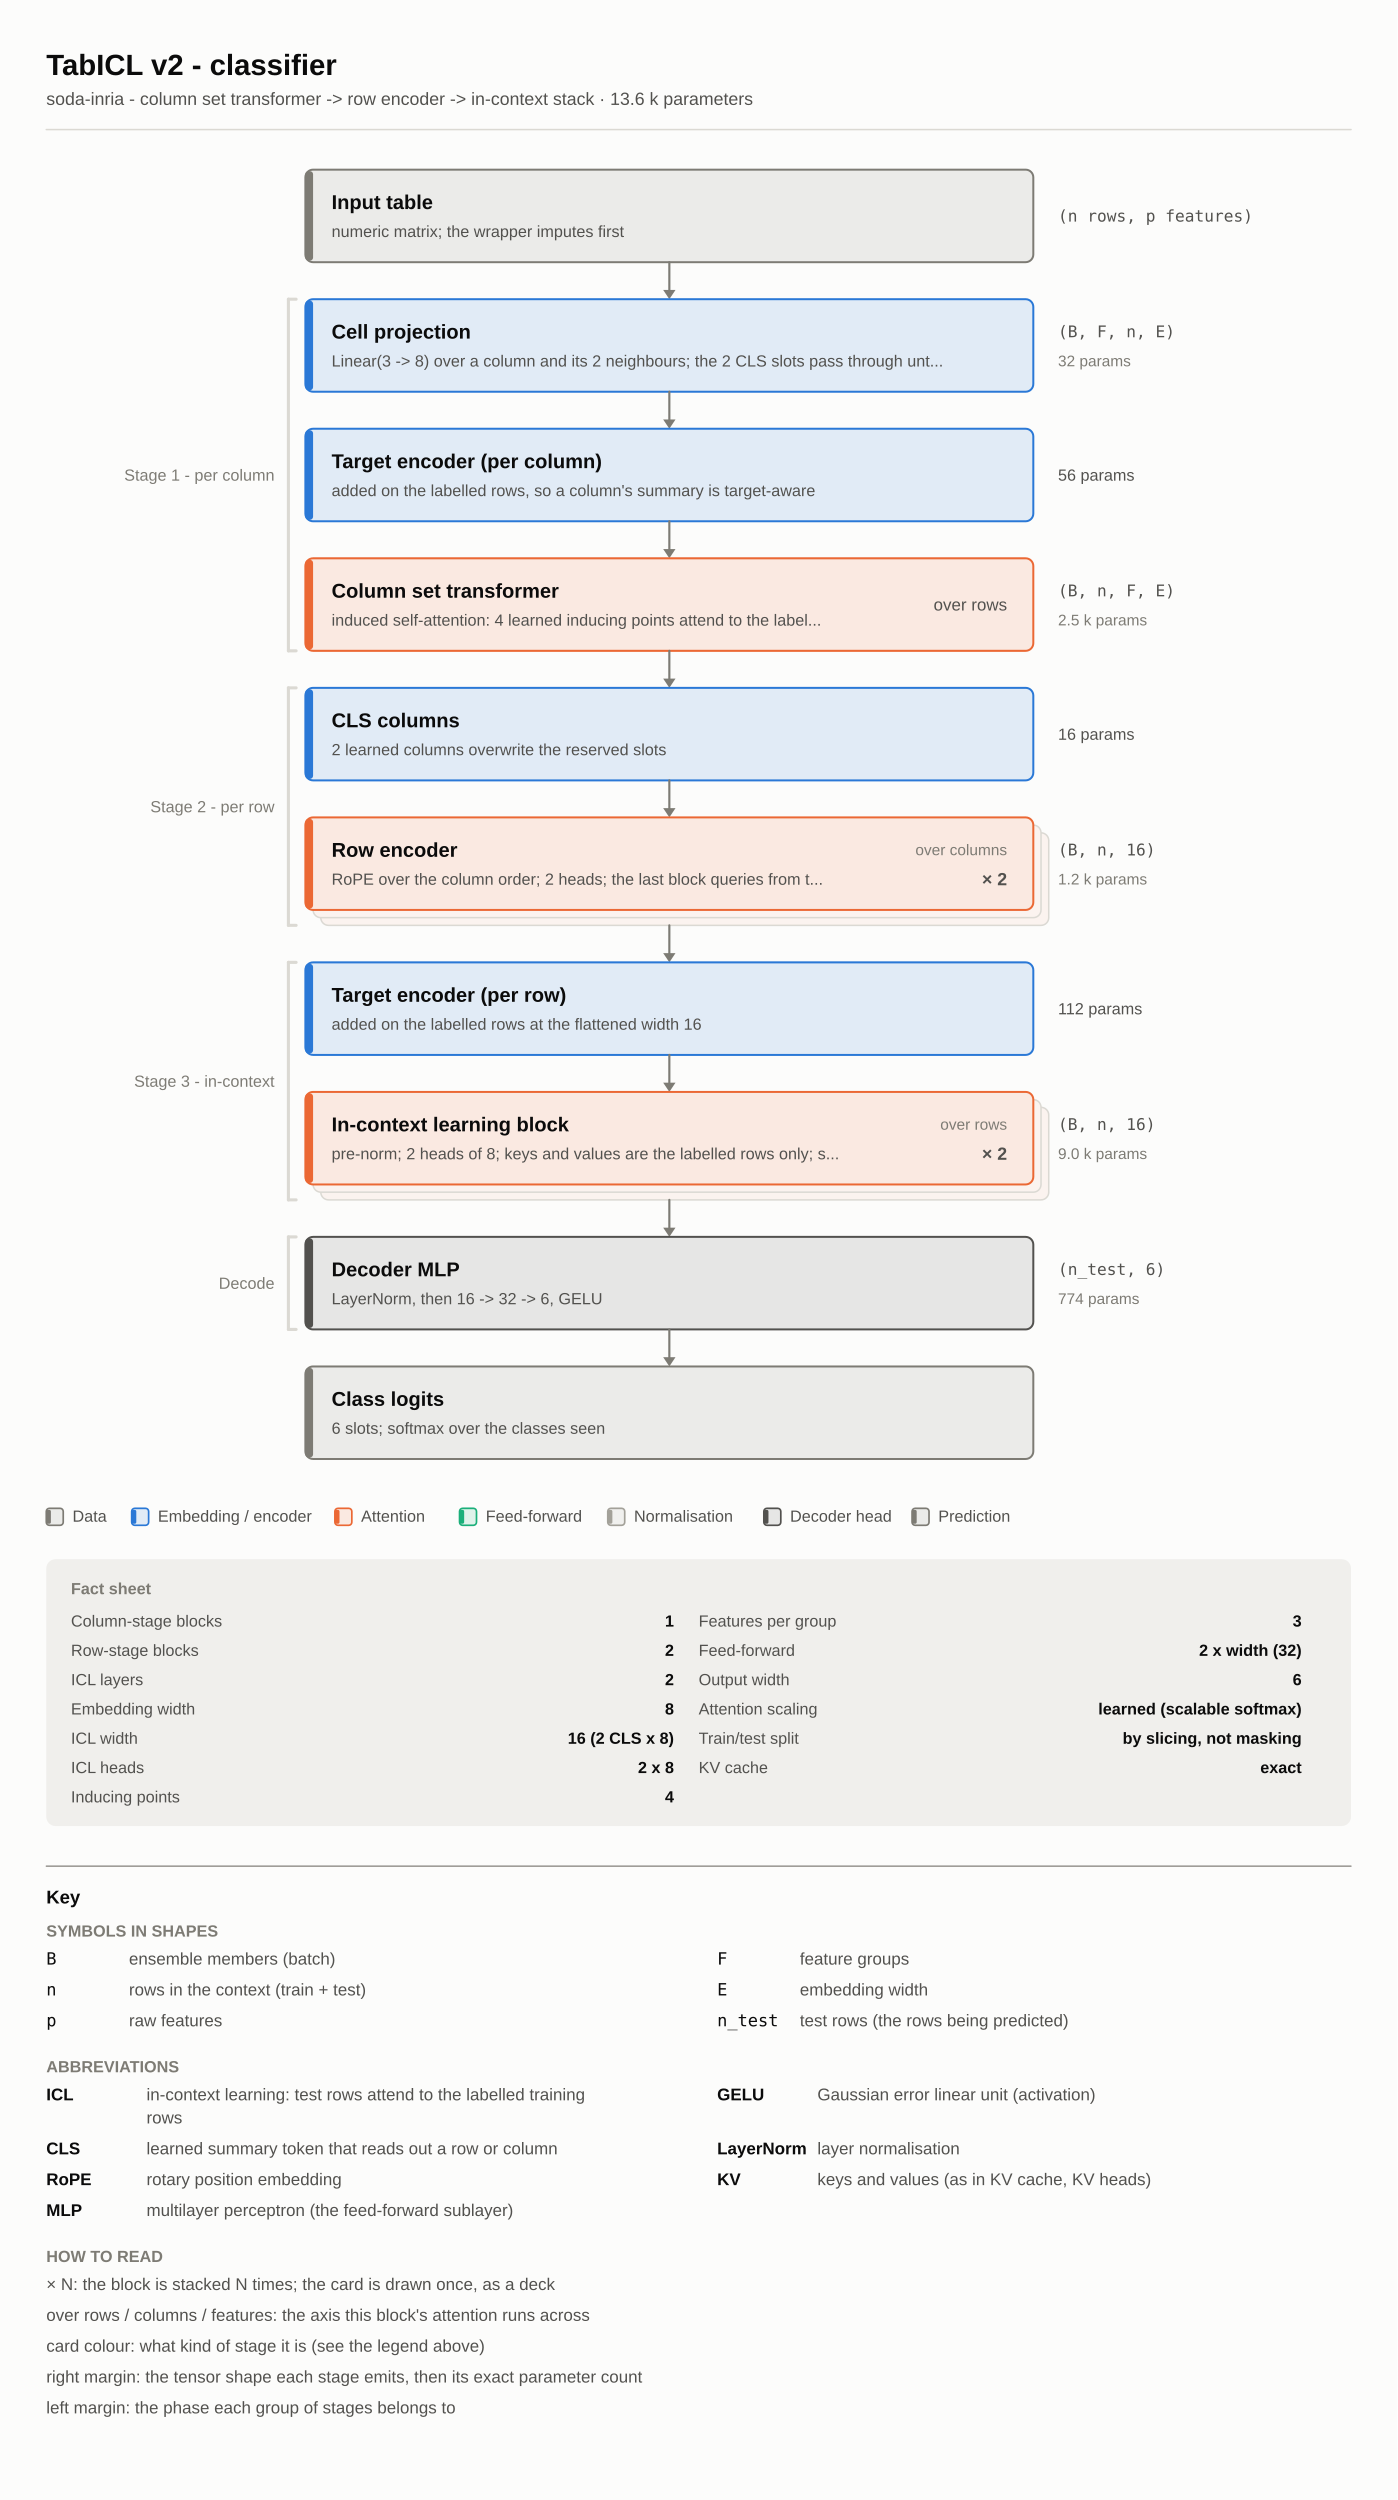
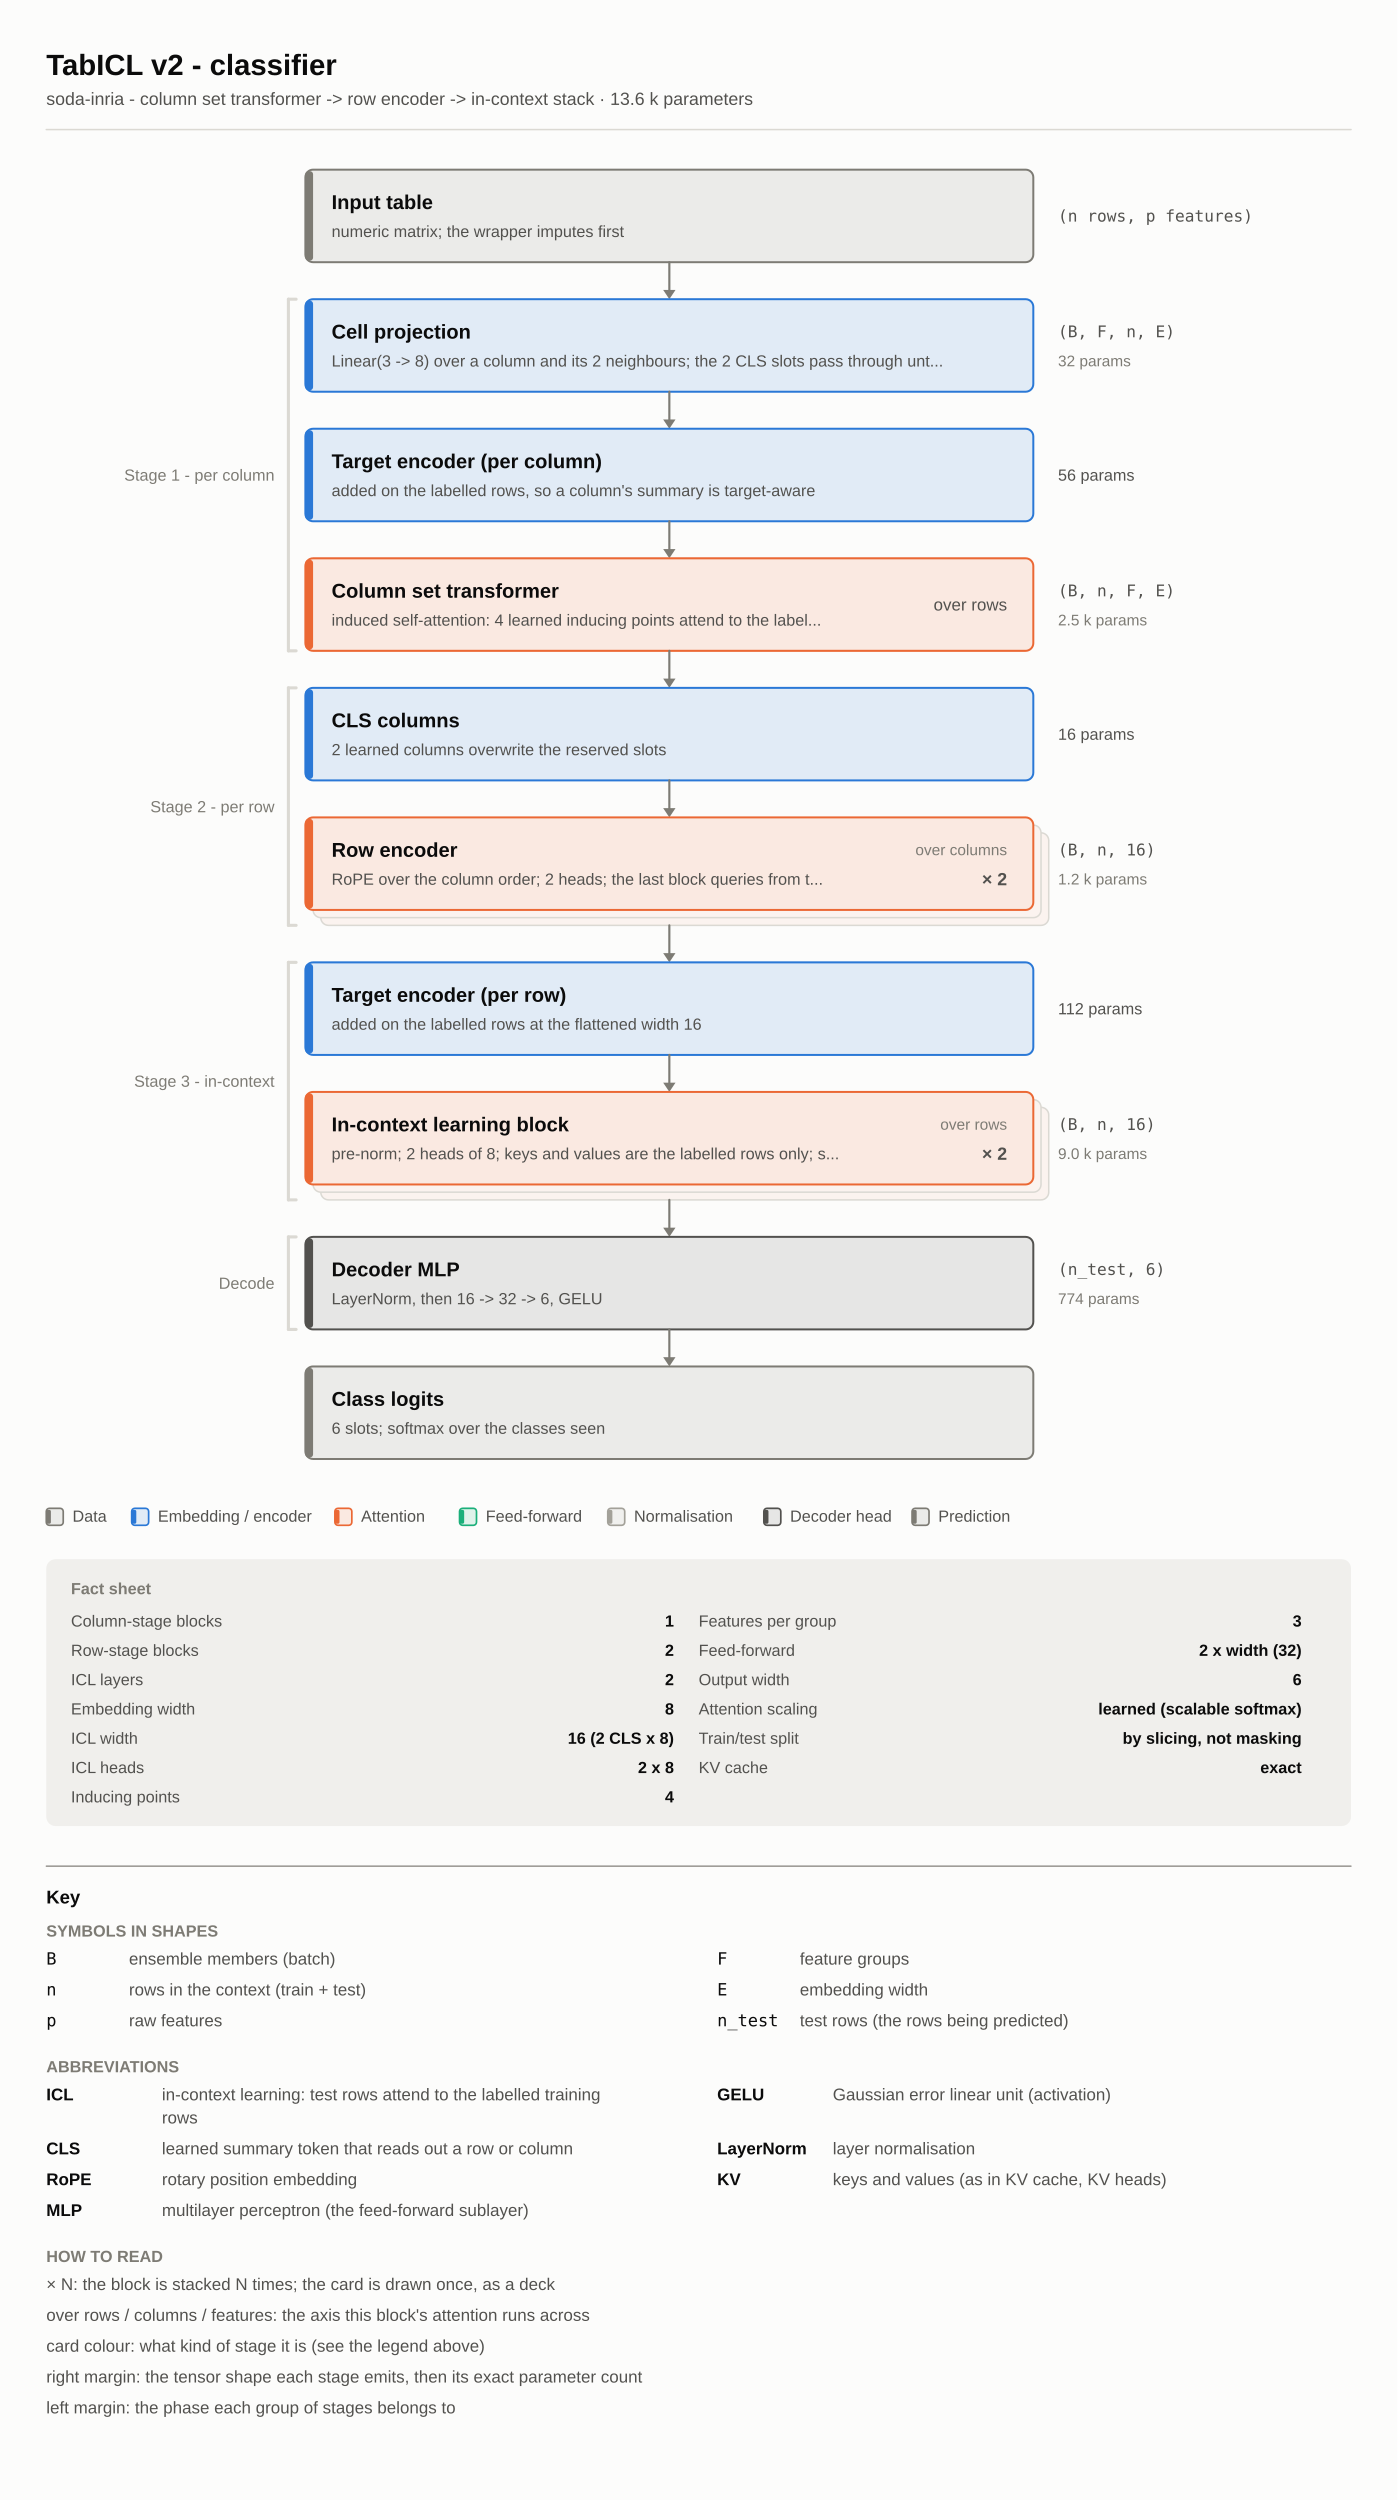
<svg xmlns="http://www.w3.org/2000/svg" width="906" height="1621" viewBox="0 0 906 1621">
  <rect width="906" height="1621" fill="#fcfcfb" />
  <text x="30" y="42" dy="0.35em" font-family="-apple-system, BlinkMacSystemFont, 'Segoe UI', 'Helvetica Neue', Arial, sans-serif" font-size="19px" font-weight="600" fill="#0b0b0b">TabICL v2 - classifier</text>
  <text x="30" y="64" dy="0.35em" font-family="-apple-system, BlinkMacSystemFont, 'Segoe UI', 'Helvetica Neue', Arial, sans-serif" font-size="11.5px" fill="#52514e">soda-inria  -  column set transformer -&gt; row encoder -&gt; in-context stack  ·  13.6 k parameters</text>
  <line x1="30" y1="84" x2="876" y2="84" stroke="#dbd9d3" stroke-width="1" stroke-linecap="round" />
  <rect x="198" y="110" width="472" height="60" rx="5" fill="#EBEBE9" stroke="#7d7b74" stroke-width="1.3" />
  <rect x="198" y="111" width="5" height="58" rx="2" fill="#7d7b74" />
  <text x="215" y="131" dy="0.35em" font-family="-apple-system, BlinkMacSystemFont, 'Segoe UI', 'Helvetica Neue', Arial, sans-serif" font-size="13px" font-weight="600" fill="#0b0b0b">Input table</text>
  <text x="215" y="150" dy="0.35em" font-family="-apple-system, BlinkMacSystemFont, 'Segoe UI', 'Helvetica Neue', Arial, sans-serif" font-size="10.5px" fill="#52514e">numeric matrix; the wrapper imputes first</text>
  <text x="686" y="140" dy="0.35em" font-family="ui-monospace, SFMono-Regular, Menlo, Consolas, monospace" font-size="10.5px" fill="#52514e">(n rows, p features)</text>
  <line x1="434" y1="170" x2="434" y2="189" stroke="#7d7b74" stroke-width="1.4" stroke-linecap="round" />
  <polygon points="430,188 438,188 434,194" fill="#7d7b74" />
  <rect x="198" y="194" width="472" height="60" rx="5" fill="#E1EBF6" stroke="#2a78d6" stroke-width="1.3" />
  <rect x="198" y="195" width="5" height="58" rx="2" fill="#2a78d6" />
  <text x="215" y="215" dy="0.35em" font-family="-apple-system, BlinkMacSystemFont, 'Segoe UI', 'Helvetica Neue', Arial, sans-serif" font-size="13px" font-weight="600" fill="#0b0b0b">Cell projection</text>
  <text x="215" y="234" dy="0.35em" font-family="-apple-system, BlinkMacSystemFont, 'Segoe UI', 'Helvetica Neue', Arial, sans-serif" font-size="10.5px" fill="#52514e">Linear(3 -&gt; 8) over a column and its 2 neighbours; the 2 CLS slots pass through unt...</text>
  <text x="686" y="215" dy="0.35em" font-family="ui-monospace, SFMono-Regular, Menlo, Consolas, monospace" font-size="10.5px" fill="#52514e">(B, F, n, E)</text>
  <text x="686" y="234" dy="0.35em" font-family="-apple-system, BlinkMacSystemFont, 'Segoe UI', 'Helvetica Neue', Arial, sans-serif" font-size="10px" fill="#7d7b74">32 params</text>
  <line x1="434" y1="254" x2="434" y2="273" stroke="#7d7b74" stroke-width="1.4" stroke-linecap="round" />
  <polygon points="430,272 438,272 434,278" fill="#7d7b74" />
  <rect x="198" y="278" width="472" height="60" rx="5" fill="#E1EBF6" stroke="#2a78d6" stroke-width="1.3" />
  <rect x="198" y="279" width="5" height="58" rx="2" fill="#2a78d6" />
  <text x="215" y="299" dy="0.35em" font-family="-apple-system, BlinkMacSystemFont, 'Segoe UI', 'Helvetica Neue', Arial, sans-serif" font-size="13px" font-weight="600" fill="#0b0b0b">Target encoder (per column)</text>
  <text x="215" y="318" dy="0.35em" font-family="-apple-system, BlinkMacSystemFont, 'Segoe UI', 'Helvetica Neue', Arial, sans-serif" font-size="10.5px" fill="#52514e">added on the labelled rows, so a column's summary is target-aware</text>
  <text x="686" y="308" dy="0.35em" font-family="-apple-system, BlinkMacSystemFont, 'Segoe UI', 'Helvetica Neue', Arial, sans-serif" font-size="10.5px" fill="#52514e">56 params</text>
  <line x1="434" y1="338" x2="434" y2="357" stroke="#7d7b74" stroke-width="1.4" stroke-linecap="round" />
  <polygon points="430,356 438,356 434,362" fill="#7d7b74" />
  <rect x="198" y="362" width="472" height="60" rx="5" fill="#FAE9E1" stroke="#eb6834" stroke-width="1.3" />
  <rect x="198" y="363" width="5" height="58" rx="2" fill="#eb6834" />
  <text x="215" y="383" dy="0.35em" font-family="-apple-system, BlinkMacSystemFont, 'Segoe UI', 'Helvetica Neue', Arial, sans-serif" font-size="13px" font-weight="600" fill="#0b0b0b">Column set transformer</text>
  <text x="215" y="402" dy="0.35em" font-family="-apple-system, BlinkMacSystemFont, 'Segoe UI', 'Helvetica Neue', Arial, sans-serif" font-size="10.5px" fill="#52514e">induced self-attention: 4 learned inducing points attend to the label...</text>
  <text x="653" y="392" dy="0.35em" font-family="-apple-system, BlinkMacSystemFont, 'Segoe UI', 'Helvetica Neue', Arial, sans-serif" font-size="11px" text-anchor="end" fill="#52514e">over rows</text>
  <text x="686" y="383" dy="0.35em" font-family="ui-monospace, SFMono-Regular, Menlo, Consolas, monospace" font-size="10.5px" fill="#52514e">(B, n, F, E)</text>
  <text x="686" y="402" dy="0.35em" font-family="-apple-system, BlinkMacSystemFont, 'Segoe UI', 'Helvetica Neue', Arial, sans-serif" font-size="10px" fill="#7d7b74">2.5 k params</text>
  <line x1="434" y1="422" x2="434" y2="441" stroke="#7d7b74" stroke-width="1.4" stroke-linecap="round" />
  <polygon points="430,440 438,440 434,446" fill="#7d7b74" />
  <rect x="198" y="446" width="472" height="60" rx="5" fill="#E1EBF6" stroke="#2a78d6" stroke-width="1.3" />
  <rect x="198" y="447" width="5" height="58" rx="2" fill="#2a78d6" />
  <text x="215" y="467" dy="0.35em" font-family="-apple-system, BlinkMacSystemFont, 'Segoe UI', 'Helvetica Neue', Arial, sans-serif" font-size="13px" font-weight="600" fill="#0b0b0b">CLS columns</text>
  <text x="215" y="486" dy="0.35em" font-family="-apple-system, BlinkMacSystemFont, 'Segoe UI', 'Helvetica Neue', Arial, sans-serif" font-size="10.5px" fill="#52514e">2 learned columns overwrite the reserved slots</text>
  <text x="686" y="476" dy="0.35em" font-family="-apple-system, BlinkMacSystemFont, 'Segoe UI', 'Helvetica Neue', Arial, sans-serif" font-size="10.5px" fill="#52514e">16 params</text>
  <line x1="434" y1="506" x2="434" y2="525" stroke="#7d7b74" stroke-width="1.4" stroke-linecap="round" />
  <polygon points="430,524 438,524 434,530" fill="#7d7b74" />
  <rect x="208" y="540" width="472" height="60" rx="5" fill="#FBF3EF" stroke="#dbd9d3" stroke-width="1" />
  <rect x="203" y="535" width="472" height="60" rx="5" fill="#FBF3EF" stroke="#dbd9d3" stroke-width="1" />
  <rect x="198" y="530" width="472" height="60" rx="5" fill="#FAE9E1" stroke="#eb6834" stroke-width="1.3" />
  <rect x="198" y="531" width="5" height="58" rx="2" fill="#eb6834" />
  <text x="215" y="551" dy="0.35em" font-family="-apple-system, BlinkMacSystemFont, 'Segoe UI', 'Helvetica Neue', Arial, sans-serif" font-size="13px" font-weight="600" fill="#0b0b0b">Row encoder</text>
  <text x="215" y="570" dy="0.35em" font-family="-apple-system, BlinkMacSystemFont, 'Segoe UI', 'Helvetica Neue', Arial, sans-serif" font-size="10.5px" fill="#52514e">RoPE over the column order; 2 heads; the last block queries from t...</text>
  <text x="653" y="551" dy="0.35em" font-family="-apple-system, BlinkMacSystemFont, 'Segoe UI', 'Helvetica Neue', Arial, sans-serif" font-size="10px" text-anchor="end" fill="#7d7b74">over columns</text>
  <text x="653" y="570" dy="0.35em" font-family="-apple-system, BlinkMacSystemFont, 'Segoe UI', 'Helvetica Neue', Arial, sans-serif" font-size="11.5px" font-weight="600" text-anchor="end" fill="#52514e">× 2</text>
  <text x="686" y="551" dy="0.35em" font-family="ui-monospace, SFMono-Regular, Menlo, Consolas, monospace" font-size="10.5px" fill="#52514e">(B, n, 16)</text>
  <text x="686" y="570" dy="0.35em" font-family="-apple-system, BlinkMacSystemFont, 'Segoe UI', 'Helvetica Neue', Arial, sans-serif" font-size="10px" fill="#7d7b74">1.2 k params</text>
  <line x1="434" y1="600" x2="434" y2="619" stroke="#7d7b74" stroke-width="1.4" stroke-linecap="round" />
  <polygon points="430,618 438,618 434,624" fill="#7d7b74" />
  <rect x="198" y="624" width="472" height="60" rx="5" fill="#E1EBF6" stroke="#2a78d6" stroke-width="1.3" />
  <rect x="198" y="625" width="5" height="58" rx="2" fill="#2a78d6" />
  <text x="215" y="645" dy="0.35em" font-family="-apple-system, BlinkMacSystemFont, 'Segoe UI', 'Helvetica Neue', Arial, sans-serif" font-size="13px" font-weight="600" fill="#0b0b0b">Target encoder (per row)</text>
  <text x="215" y="664" dy="0.35em" font-family="-apple-system, BlinkMacSystemFont, 'Segoe UI', 'Helvetica Neue', Arial, sans-serif" font-size="10.5px" fill="#52514e">added on the labelled rows at the flattened width 16</text>
  <text x="686" y="654" dy="0.35em" font-family="-apple-system, BlinkMacSystemFont, 'Segoe UI', 'Helvetica Neue', Arial, sans-serif" font-size="10.5px" fill="#52514e">112 params</text>
  <line x1="434" y1="684" x2="434" y2="703" stroke="#7d7b74" stroke-width="1.4" stroke-linecap="round" />
  <polygon points="430,702 438,702 434,708" fill="#7d7b74" />
  <rect x="208" y="718" width="472" height="60" rx="5" fill="#FBF3EF" stroke="#dbd9d3" stroke-width="1" />
  <rect x="203" y="713" width="472" height="60" rx="5" fill="#FBF3EF" stroke="#dbd9d3" stroke-width="1" />
  <rect x="198" y="708" width="472" height="60" rx="5" fill="#FAE9E1" stroke="#eb6834" stroke-width="1.3" />
  <rect x="198" y="709" width="5" height="58" rx="2" fill="#eb6834" />
  <text x="215" y="729" dy="0.35em" font-family="-apple-system, BlinkMacSystemFont, 'Segoe UI', 'Helvetica Neue', Arial, sans-serif" font-size="13px" font-weight="600" fill="#0b0b0b">In-context learning block</text>
  <text x="215" y="748" dy="0.35em" font-family="-apple-system, BlinkMacSystemFont, 'Segoe UI', 'Helvetica Neue', Arial, sans-serif" font-size="10.5px" fill="#52514e">pre-norm; 2 heads of 8; keys and values are the labelled rows only; s...</text>
  <text x="653" y="729" dy="0.35em" font-family="-apple-system, BlinkMacSystemFont, 'Segoe UI', 'Helvetica Neue', Arial, sans-serif" font-size="10px" text-anchor="end" fill="#7d7b74">over rows</text>
  <text x="653" y="748" dy="0.35em" font-family="-apple-system, BlinkMacSystemFont, 'Segoe UI', 'Helvetica Neue', Arial, sans-serif" font-size="11.5px" font-weight="600" text-anchor="end" fill="#52514e">× 2</text>
  <text x="686" y="729" dy="0.35em" font-family="ui-monospace, SFMono-Regular, Menlo, Consolas, monospace" font-size="10.5px" fill="#52514e">(B, n, 16)</text>
  <text x="686" y="748" dy="0.35em" font-family="-apple-system, BlinkMacSystemFont, 'Segoe UI', 'Helvetica Neue', Arial, sans-serif" font-size="10px" fill="#7d7b74">9.0 k params</text>
  <line x1="434" y1="778" x2="434" y2="797" stroke="#7d7b74" stroke-width="1.4" stroke-linecap="round" />
  <polygon points="430,796 438,796 434,802" fill="#7d7b74" />
  <rect x="198" y="802" width="472" height="60" rx="5" fill="#E6E6E5" stroke="#52514e" stroke-width="1.3" />
  <rect x="198" y="803" width="5" height="58" rx="2" fill="#52514e" />
  <text x="215" y="823" dy="0.35em" font-family="-apple-system, BlinkMacSystemFont, 'Segoe UI', 'Helvetica Neue', Arial, sans-serif" font-size="13px" font-weight="600" fill="#0b0b0b">Decoder MLP</text>
  <text x="215" y="842" dy="0.35em" font-family="-apple-system, BlinkMacSystemFont, 'Segoe UI', 'Helvetica Neue', Arial, sans-serif" font-size="10.5px" fill="#52514e">LayerNorm, then 16 -&gt; 32 -&gt; 6, GELU</text>
  <text x="686" y="823" dy="0.35em" font-family="ui-monospace, SFMono-Regular, Menlo, Consolas, monospace" font-size="10.5px" fill="#52514e">(n_test, 6)</text>
  <text x="686" y="842" dy="0.35em" font-family="-apple-system, BlinkMacSystemFont, 'Segoe UI', 'Helvetica Neue', Arial, sans-serif" font-size="10px" fill="#7d7b74">774 params</text>
  <line x1="434" y1="862" x2="434" y2="881" stroke="#7d7b74" stroke-width="1.4" stroke-linecap="round" />
  <polygon points="430,880 438,880 434,886" fill="#7d7b74" />
  <rect x="198" y="886" width="472" height="60" rx="5" fill="#EBEBE9" stroke="#7d7b74" stroke-width="1.3" />
  <rect x="198" y="887" width="5" height="58" rx="2" fill="#7d7b74" />
  <text x="215" y="907" dy="0.35em" font-family="-apple-system, BlinkMacSystemFont, 'Segoe UI', 'Helvetica Neue', Arial, sans-serif" font-size="13px" font-weight="600" fill="#0b0b0b">Class logits</text>
  <text x="215" y="926" dy="0.35em" font-family="-apple-system, BlinkMacSystemFont, 'Segoe UI', 'Helvetica Neue', Arial, sans-serif" font-size="10.5px" fill="#52514e">6 slots; softmax over the classes seen</text>
  <line x1="187" y1="194" x2="187" y2="422" stroke="#dbd9d3" stroke-width="2" stroke-linecap="round" />
  <line x1="187" y1="194" x2="192" y2="194" stroke="#dbd9d3" stroke-width="2" stroke-linecap="round" />
  <line x1="187" y1="422" x2="192" y2="422" stroke="#dbd9d3" stroke-width="2" stroke-linecap="round" />
  <text x="178" y="308" dy="0.35em" font-family="-apple-system, BlinkMacSystemFont, 'Segoe UI', 'Helvetica Neue', Arial, sans-serif" font-size="10.5px" text-anchor="end" fill="#7d7b74">Stage 1 - per column</text>
  <line x1="187" y1="446" x2="187" y2="600" stroke="#dbd9d3" stroke-width="2" stroke-linecap="round" />
  <line x1="187" y1="446" x2="192" y2="446" stroke="#dbd9d3" stroke-width="2" stroke-linecap="round" />
  <line x1="187" y1="600" x2="192" y2="600" stroke="#dbd9d3" stroke-width="2" stroke-linecap="round" />
  <text x="178" y="523" dy="0.35em" font-family="-apple-system, BlinkMacSystemFont, 'Segoe UI', 'Helvetica Neue', Arial, sans-serif" font-size="10.5px" text-anchor="end" fill="#7d7b74">Stage 2 - per row</text>
  <line x1="187" y1="624" x2="187" y2="778" stroke="#dbd9d3" stroke-width="2" stroke-linecap="round" />
  <line x1="187" y1="624" x2="192" y2="624" stroke="#dbd9d3" stroke-width="2" stroke-linecap="round" />
  <line x1="187" y1="778" x2="192" y2="778" stroke="#dbd9d3" stroke-width="2" stroke-linecap="round" />
  <text x="178" y="701" dy="0.35em" font-family="-apple-system, BlinkMacSystemFont, 'Segoe UI', 'Helvetica Neue', Arial, sans-serif" font-size="10.5px" text-anchor="end" fill="#7d7b74">Stage 3 - in-context</text>
  <line x1="187" y1="802" x2="187" y2="862" stroke="#dbd9d3" stroke-width="2" stroke-linecap="round" />
  <line x1="187" y1="802" x2="192" y2="802" stroke="#dbd9d3" stroke-width="2" stroke-linecap="round" />
  <line x1="187" y1="862" x2="192" y2="862" stroke="#dbd9d3" stroke-width="2" stroke-linecap="round" />
  <text x="178" y="832" dy="0.35em" font-family="-apple-system, BlinkMacSystemFont, 'Segoe UI', 'Helvetica Neue', Arial, sans-serif" font-size="10.5px" text-anchor="end" fill="#7d7b74">Decode</text>
  <rect x="30" y="978" width="11" height="11" rx="2" fill="#EBEBE9" stroke="#7d7b74" stroke-width="1.1" />
  <rect x="30" y="979" width="3" height="9" rx="1" fill="#7d7b74" />
  <text x="47" y="983" dy="0.35em" font-family="-apple-system, BlinkMacSystemFont, 'Segoe UI', 'Helvetica Neue', Arial, sans-serif" font-size="10.5px" fill="#52514e">Data</text>
  <rect x="85.37" y="978" width="11" height="11" rx="2" fill="#E1EBF6" stroke="#2a78d6" stroke-width="1.1" />
  <rect x="85.37" y="979" width="3" height="9" rx="1" fill="#2a78d6" />
  <text x="102.37" y="983" dy="0.35em" font-family="-apple-system, BlinkMacSystemFont, 'Segoe UI', 'Helvetica Neue', Arial, sans-serif" font-size="10.5px" fill="#52514e">Embedding / encoder</text>
  <rect x="217.13" y="978" width="11" height="11" rx="2" fill="#FAE9E1" stroke="#eb6834" stroke-width="1.1" />
  <rect x="217.13" y="979" width="3" height="9" rx="1" fill="#eb6834" />
  <text x="234.13" y="983" dy="0.35em" font-family="-apple-system, BlinkMacSystemFont, 'Segoe UI', 'Helvetica Neue', Arial, sans-serif" font-size="10.5px" fill="#52514e">Attention</text>
  <rect x="297.96" y="978" width="11" height="11" rx="2" fill="#DFF2EA" stroke="#1baf7a" stroke-width="1.1" />
  <rect x="297.96" y="979" width="3" height="9" rx="1" fill="#1baf7a" />
  <text x="314.96" y="983" dy="0.35em" font-family="-apple-system, BlinkMacSystemFont, 'Segoe UI', 'Helvetica Neue', Arial, sans-serif" font-size="10.5px" fill="#52514e">Feed-forward</text>
  <rect x="394.07" y="978" width="11" height="11" rx="2" fill="#F0F0EE" stroke="#a3a199" stroke-width="1.1" />
  <rect x="394.07" y="979" width="3" height="9" rx="1" fill="#a3a199" />
  <text x="411.07" y="983" dy="0.35em" font-family="-apple-system, BlinkMacSystemFont, 'Segoe UI', 'Helvetica Neue', Arial, sans-serif" font-size="10.5px" fill="#52514e">Normalisation</text>
  <rect x="495.27" y="978" width="11" height="11" rx="2" fill="#E6E6E5" stroke="#52514e" stroke-width="1.1" />
  <rect x="495.27" y="979" width="3" height="9" rx="1" fill="#52514e" />
  <text x="512.27" y="983" dy="0.35em" font-family="-apple-system, BlinkMacSystemFont, 'Segoe UI', 'Helvetica Neue', Arial, sans-serif" font-size="10.5px" fill="#52514e">Decoder head</text>
  <rect x="591.38" y="978" width="11" height="11" rx="2" fill="#EBEBE9" stroke="#7d7b74" stroke-width="1.1" />
  <rect x="591.38" y="979" width="3" height="9" rx="1" fill="#7d7b74" />
  <text x="608.38" y="983" dy="0.35em" font-family="-apple-system, BlinkMacSystemFont, 'Segoe UI', 'Helvetica Neue', Arial, sans-serif" font-size="10.5px" fill="#52514e">Prediction</text>
  <rect x="30" y="1011" width="846" height="173" rx="6" fill="#f0efec" />
  <text x="46" y="1030" dy="0.35em" font-family="-apple-system, BlinkMacSystemFont, 'Segoe UI', 'Helvetica Neue', Arial, sans-serif" font-size="10.5px" font-weight="600" fill="#7d7b74">Fact sheet</text>
  <text x="46" y="1051" dy="0.35em" font-family="-apple-system, BlinkMacSystemFont, 'Segoe UI', 'Helvetica Neue', Arial, sans-serif" font-size="10.5px" fill="#52514e">Column-stage blocks</text>
  <text x="437" y="1051" dy="0.35em" font-family="-apple-system, BlinkMacSystemFont, 'Segoe UI', 'Helvetica Neue', Arial, sans-serif" font-size="10.5px" font-weight="600" text-anchor="end" fill="#0b0b0b">1</text>
  <text x="46" y="1070" dy="0.35em" font-family="-apple-system, BlinkMacSystemFont, 'Segoe UI', 'Helvetica Neue', Arial, sans-serif" font-size="10.5px" fill="#52514e">Row-stage blocks</text>
  <text x="437" y="1070" dy="0.35em" font-family="-apple-system, BlinkMacSystemFont, 'Segoe UI', 'Helvetica Neue', Arial, sans-serif" font-size="10.5px" font-weight="600" text-anchor="end" fill="#0b0b0b">2</text>
  <text x="46" y="1089" dy="0.35em" font-family="-apple-system, BlinkMacSystemFont, 'Segoe UI', 'Helvetica Neue', Arial, sans-serif" font-size="10.5px" fill="#52514e">ICL layers</text>
  <text x="437" y="1089" dy="0.35em" font-family="-apple-system, BlinkMacSystemFont, 'Segoe UI', 'Helvetica Neue', Arial, sans-serif" font-size="10.5px" font-weight="600" text-anchor="end" fill="#0b0b0b">2</text>
  <text x="46" y="1108" dy="0.35em" font-family="-apple-system, BlinkMacSystemFont, 'Segoe UI', 'Helvetica Neue', Arial, sans-serif" font-size="10.5px" fill="#52514e">Embedding width</text>
  <text x="437" y="1108" dy="0.35em" font-family="-apple-system, BlinkMacSystemFont, 'Segoe UI', 'Helvetica Neue', Arial, sans-serif" font-size="10.5px" font-weight="600" text-anchor="end" fill="#0b0b0b">8</text>
  <text x="46" y="1127" dy="0.35em" font-family="-apple-system, BlinkMacSystemFont, 'Segoe UI', 'Helvetica Neue', Arial, sans-serif" font-size="10.5px" fill="#52514e">ICL width</text>
  <text x="437" y="1127" dy="0.35em" font-family="-apple-system, BlinkMacSystemFont, 'Segoe UI', 'Helvetica Neue', Arial, sans-serif" font-size="10.5px" font-weight="600" text-anchor="end" fill="#0b0b0b">16 (2 CLS x 8)</text>
  <text x="46" y="1146" dy="0.35em" font-family="-apple-system, BlinkMacSystemFont, 'Segoe UI', 'Helvetica Neue', Arial, sans-serif" font-size="10.5px" fill="#52514e">ICL heads</text>
  <text x="437" y="1146" dy="0.35em" font-family="-apple-system, BlinkMacSystemFont, 'Segoe UI', 'Helvetica Neue', Arial, sans-serif" font-size="10.5px" font-weight="600" text-anchor="end" fill="#0b0b0b">2 x 8</text>
  <text x="46" y="1165" dy="0.35em" font-family="-apple-system, BlinkMacSystemFont, 'Segoe UI', 'Helvetica Neue', Arial, sans-serif" font-size="10.5px" fill="#52514e">Inducing points</text>
  <text x="437" y="1165" dy="0.35em" font-family="-apple-system, BlinkMacSystemFont, 'Segoe UI', 'Helvetica Neue', Arial, sans-serif" font-size="10.5px" font-weight="600" text-anchor="end" fill="#0b0b0b">4</text>
  <text x="453" y="1051" dy="0.35em" font-family="-apple-system, BlinkMacSystemFont, 'Segoe UI', 'Helvetica Neue', Arial, sans-serif" font-size="10.5px" fill="#52514e">Features per group</text>
  <text x="844" y="1051" dy="0.35em" font-family="-apple-system, BlinkMacSystemFont, 'Segoe UI', 'Helvetica Neue', Arial, sans-serif" font-size="10.5px" font-weight="600" text-anchor="end" fill="#0b0b0b">3</text>
  <text x="453" y="1070" dy="0.35em" font-family="-apple-system, BlinkMacSystemFont, 'Segoe UI', 'Helvetica Neue', Arial, sans-serif" font-size="10.5px" fill="#52514e">Feed-forward</text>
  <text x="844" y="1070" dy="0.35em" font-family="-apple-system, BlinkMacSystemFont, 'Segoe UI', 'Helvetica Neue', Arial, sans-serif" font-size="10.5px" font-weight="600" text-anchor="end" fill="#0b0b0b">2 x width (32)</text>
  <text x="453" y="1089" dy="0.35em" font-family="-apple-system, BlinkMacSystemFont, 'Segoe UI', 'Helvetica Neue', Arial, sans-serif" font-size="10.5px" fill="#52514e">Output width</text>
  <text x="844" y="1089" dy="0.35em" font-family="-apple-system, BlinkMacSystemFont, 'Segoe UI', 'Helvetica Neue', Arial, sans-serif" font-size="10.5px" font-weight="600" text-anchor="end" fill="#0b0b0b">6</text>
  <text x="453" y="1108" dy="0.35em" font-family="-apple-system, BlinkMacSystemFont, 'Segoe UI', 'Helvetica Neue', Arial, sans-serif" font-size="10.5px" fill="#52514e">Attention scaling</text>
  <text x="844" y="1108" dy="0.35em" font-family="-apple-system, BlinkMacSystemFont, 'Segoe UI', 'Helvetica Neue', Arial, sans-serif" font-size="10.5px" font-weight="600" text-anchor="end" fill="#0b0b0b">learned (scalable softmax)</text>
  <text x="453" y="1127" dy="0.35em" font-family="-apple-system, BlinkMacSystemFont, 'Segoe UI', 'Helvetica Neue', Arial, sans-serif" font-size="10.5px" fill="#52514e">Train/test split</text>
  <text x="844" y="1127" dy="0.35em" font-family="-apple-system, BlinkMacSystemFont, 'Segoe UI', 'Helvetica Neue', Arial, sans-serif" font-size="10.5px" font-weight="600" text-anchor="end" fill="#0b0b0b">by slicing, not masking</text>
  <text x="453" y="1146" dy="0.35em" font-family="-apple-system, BlinkMacSystemFont, 'Segoe UI', 'Helvetica Neue', Arial, sans-serif" font-size="10.5px" fill="#52514e">KV cache</text>
  <text x="844" y="1146" dy="0.35em" font-family="-apple-system, BlinkMacSystemFont, 'Segoe UI', 'Helvetica Neue', Arial, sans-serif" font-size="10.5px" font-weight="600" text-anchor="end" fill="#0b0b0b">exact</text>
  <line x1="30" y1="1210" x2="876" y2="1210" stroke="#7d7b74" stroke-width="0.8" stroke-linecap="round" />
  <text x="30" y="1230" dy="0.35em" font-family="-apple-system, BlinkMacSystemFont, 'Segoe UI', 'Helvetica Neue', Arial, sans-serif" font-size="12px" font-weight="600" fill="#0b0b0b">Key</text>
  <text x="30" y="1252" dy="0.35em" font-family="-apple-system, BlinkMacSystemFont, 'Segoe UI', 'Helvetica Neue', Arial, sans-serif" font-size="10.5px" font-weight="600" fill="#7d7b74">SYMBOLS IN SHAPES</text>
  <text x="30" y="1270" dy="0.35em" font-family="ui-monospace, SFMono-Regular, Menlo, Consolas, monospace" font-size="11px" fill="#0b0b0b">B</text>
  <text x="83.6" y="1270" dy="0.35em" font-family="-apple-system, BlinkMacSystemFont, 'Segoe UI', 'Helvetica Neue', Arial, sans-serif" font-size="11px" fill="#52514e">ensemble members (batch)</text>
  <text x="30" y="1290" dy="0.35em" font-family="ui-monospace, SFMono-Regular, Menlo, Consolas, monospace" font-size="11px" fill="#0b0b0b">n</text>
  <text x="83.6" y="1290" dy="0.35em" font-family="-apple-system, BlinkMacSystemFont, 'Segoe UI', 'Helvetica Neue', Arial, sans-serif" font-size="11px" fill="#52514e">rows in the context (train + test)</text>
  <text x="30" y="1310" dy="0.35em" font-family="ui-monospace, SFMono-Regular, Menlo, Consolas, monospace" font-size="11px" fill="#0b0b0b">p</text>
  <text x="83.6" y="1310" dy="0.35em" font-family="-apple-system, BlinkMacSystemFont, 'Segoe UI', 'Helvetica Neue', Arial, sans-serif" font-size="11px" fill="#52514e">raw features</text>
  <text x="465" y="1270" dy="0.35em" font-family="ui-monospace, SFMono-Regular, Menlo, Consolas, monospace" font-size="11px" fill="#0b0b0b">F</text>
  <text x="518.6" y="1270" dy="0.35em" font-family="-apple-system, BlinkMacSystemFont, 'Segoe UI', 'Helvetica Neue', Arial, sans-serif" font-size="11px" fill="#52514e">feature groups</text>
  <text x="465" y="1290" dy="0.35em" font-family="ui-monospace, SFMono-Regular, Menlo, Consolas, monospace" font-size="11px" fill="#0b0b0b">E</text>
  <text x="518.6" y="1290" dy="0.35em" font-family="-apple-system, BlinkMacSystemFont, 'Segoe UI', 'Helvetica Neue', Arial, sans-serif" font-size="11px" fill="#52514e">embedding width</text>
  <text x="465" y="1310" dy="0.35em" font-family="ui-monospace, SFMono-Regular, Menlo, Consolas, monospace" font-size="11px" fill="#0b0b0b">n_test</text>
  <text x="518.6" y="1310" dy="0.35em" font-family="-apple-system, BlinkMacSystemFont, 'Segoe UI', 'Helvetica Neue', Arial, sans-serif" font-size="11px" fill="#52514e">test rows (the rows being predicted)</text>
  <text x="30" y="1340" dy="0.35em" font-family="-apple-system, BlinkMacSystemFont, 'Segoe UI', 'Helvetica Neue', Arial, sans-serif" font-size="10.5px" font-weight="600" fill="#7d7b74">ABBREVIATIONS</text>
  <text x="30" y="1358" dy="0.35em" font-family="-apple-system, BlinkMacSystemFont, 'Segoe UI', 'Helvetica Neue', Arial, sans-serif" font-size="11px" font-weight="600" fill="#0b0b0b">ICL</text>
-   <text x="94.98" y="1358" dy="0.35em" font-family="-apple-system, BlinkMacSystemFont, 'Segoe UI', 'Helvetica Neue', Arial, sans-serif" font-size="11px" fill="#52514e">in-context learning: test rows attend to the labelled training</text>
-   <text x="94.98" y="1373" dy="0.35em" font-family="-apple-system, BlinkMacSystemFont, 'Segoe UI', 'Helvetica Neue', Arial, sans-serif" font-size="11px" fill="#52514e">rows</text>
+   <text x="104.97" y="1358" dy="0.35em" font-family="-apple-system, BlinkMacSystemFont, 'Segoe UI', 'Helvetica Neue', Arial, sans-serif" font-size="11px" fill="#52514e">in-context learning: test rows attend to the labelled training</text>
+   <text x="104.97" y="1373" dy="0.35em" font-family="-apple-system, BlinkMacSystemFont, 'Segoe UI', 'Helvetica Neue', Arial, sans-serif" font-size="11px" fill="#52514e">rows</text>
  <text x="30" y="1393" dy="0.35em" font-family="-apple-system, BlinkMacSystemFont, 'Segoe UI', 'Helvetica Neue', Arial, sans-serif" font-size="11px" font-weight="600" fill="#0b0b0b">CLS</text>
-   <text x="94.98" y="1393" dy="0.35em" font-family="-apple-system, BlinkMacSystemFont, 'Segoe UI', 'Helvetica Neue', Arial, sans-serif" font-size="11px" fill="#52514e">learned summary token that reads out a row or column</text>
+   <text x="104.97" y="1393" dy="0.35em" font-family="-apple-system, BlinkMacSystemFont, 'Segoe UI', 'Helvetica Neue', Arial, sans-serif" font-size="11px" fill="#52514e">learned summary token that reads out a row or column</text>
  <text x="30" y="1413" dy="0.35em" font-family="-apple-system, BlinkMacSystemFont, 'Segoe UI', 'Helvetica Neue', Arial, sans-serif" font-size="11px" font-weight="600" fill="#0b0b0b">RoPE</text>
-   <text x="94.98" y="1413" dy="0.35em" font-family="-apple-system, BlinkMacSystemFont, 'Segoe UI', 'Helvetica Neue', Arial, sans-serif" font-size="11px" fill="#52514e">rotary position embedding</text>
+   <text x="104.97" y="1413" dy="0.35em" font-family="-apple-system, BlinkMacSystemFont, 'Segoe UI', 'Helvetica Neue', Arial, sans-serif" font-size="11px" fill="#52514e">rotary position embedding</text>
  <text x="30" y="1433" dy="0.35em" font-family="-apple-system, BlinkMacSystemFont, 'Segoe UI', 'Helvetica Neue', Arial, sans-serif" font-size="11px" font-weight="600" fill="#0b0b0b">MLP</text>
-   <text x="94.98" y="1433" dy="0.35em" font-family="-apple-system, BlinkMacSystemFont, 'Segoe UI', 'Helvetica Neue', Arial, sans-serif" font-size="11px" fill="#52514e">multilayer perceptron (the feed-forward sublayer)</text>
+   <text x="104.97" y="1433" dy="0.35em" font-family="-apple-system, BlinkMacSystemFont, 'Segoe UI', 'Helvetica Neue', Arial, sans-serif" font-size="11px" fill="#52514e">multilayer perceptron (the feed-forward sublayer)</text>
  <text x="465" y="1358" dy="0.35em" font-family="-apple-system, BlinkMacSystemFont, 'Segoe UI', 'Helvetica Neue', Arial, sans-serif" font-size="11px" font-weight="600" fill="#0b0b0b">GELU</text>
-   <text x="529.98" y="1358" dy="0.35em" font-family="-apple-system, BlinkMacSystemFont, 'Segoe UI', 'Helvetica Neue', Arial, sans-serif" font-size="11px" fill="#52514e">Gaussian error linear unit (activation)</text>
+   <text x="539.97" y="1358" dy="0.35em" font-family="-apple-system, BlinkMacSystemFont, 'Segoe UI', 'Helvetica Neue', Arial, sans-serif" font-size="11px" fill="#52514e">Gaussian error linear unit (activation)</text>
  <text x="465" y="1393" dy="0.35em" font-family="-apple-system, BlinkMacSystemFont, 'Segoe UI', 'Helvetica Neue', Arial, sans-serif" font-size="11px" font-weight="600" fill="#0b0b0b">LayerNorm</text>
-   <text x="529.98" y="1393" dy="0.35em" font-family="-apple-system, BlinkMacSystemFont, 'Segoe UI', 'Helvetica Neue', Arial, sans-serif" font-size="11px" fill="#52514e">layer normalisation</text>
+   <text x="539.97" y="1393" dy="0.35em" font-family="-apple-system, BlinkMacSystemFont, 'Segoe UI', 'Helvetica Neue', Arial, sans-serif" font-size="11px" fill="#52514e">layer normalisation</text>
  <text x="465" y="1413" dy="0.35em" font-family="-apple-system, BlinkMacSystemFont, 'Segoe UI', 'Helvetica Neue', Arial, sans-serif" font-size="11px" font-weight="600" fill="#0b0b0b">KV</text>
-   <text x="529.98" y="1413" dy="0.35em" font-family="-apple-system, BlinkMacSystemFont, 'Segoe UI', 'Helvetica Neue', Arial, sans-serif" font-size="11px" fill="#52514e">keys and values (as in KV cache, KV heads)</text>
+   <text x="539.97" y="1413" dy="0.35em" font-family="-apple-system, BlinkMacSystemFont, 'Segoe UI', 'Helvetica Neue', Arial, sans-serif" font-size="11px" fill="#52514e">keys and values (as in KV cache, KV heads)</text>
  <text x="30" y="1463" dy="0.35em" font-family="-apple-system, BlinkMacSystemFont, 'Segoe UI', 'Helvetica Neue', Arial, sans-serif" font-size="10.5px" font-weight="600" fill="#7d7b74">HOW TO READ</text>
  <text x="30" y="1481" dy="0.35em" font-family="-apple-system, BlinkMacSystemFont, 'Segoe UI', 'Helvetica Neue', Arial, sans-serif" font-size="11px" fill="#52514e">× N: the block is stacked N times; the card is drawn once, as a deck</text>
  <text x="30" y="1501" dy="0.35em" font-family="-apple-system, BlinkMacSystemFont, 'Segoe UI', 'Helvetica Neue', Arial, sans-serif" font-size="11px" fill="#52514e">over rows / columns / features: the axis this block's attention runs across</text>
  <text x="30" y="1521" dy="0.35em" font-family="-apple-system, BlinkMacSystemFont, 'Segoe UI', 'Helvetica Neue', Arial, sans-serif" font-size="11px" fill="#52514e">card colour: what kind of stage it is (see the legend above)</text>
  <text x="30" y="1541" dy="0.35em" font-family="-apple-system, BlinkMacSystemFont, 'Segoe UI', 'Helvetica Neue', Arial, sans-serif" font-size="11px" fill="#52514e">right margin: the tensor shape each stage emits, then its exact parameter count</text>
  <text x="30" y="1561" dy="0.35em" font-family="-apple-system, BlinkMacSystemFont, 'Segoe UI', 'Helvetica Neue', Arial, sans-serif" font-size="11px" fill="#52514e">left margin: the phase each group of stages belongs to</text>
</svg>
